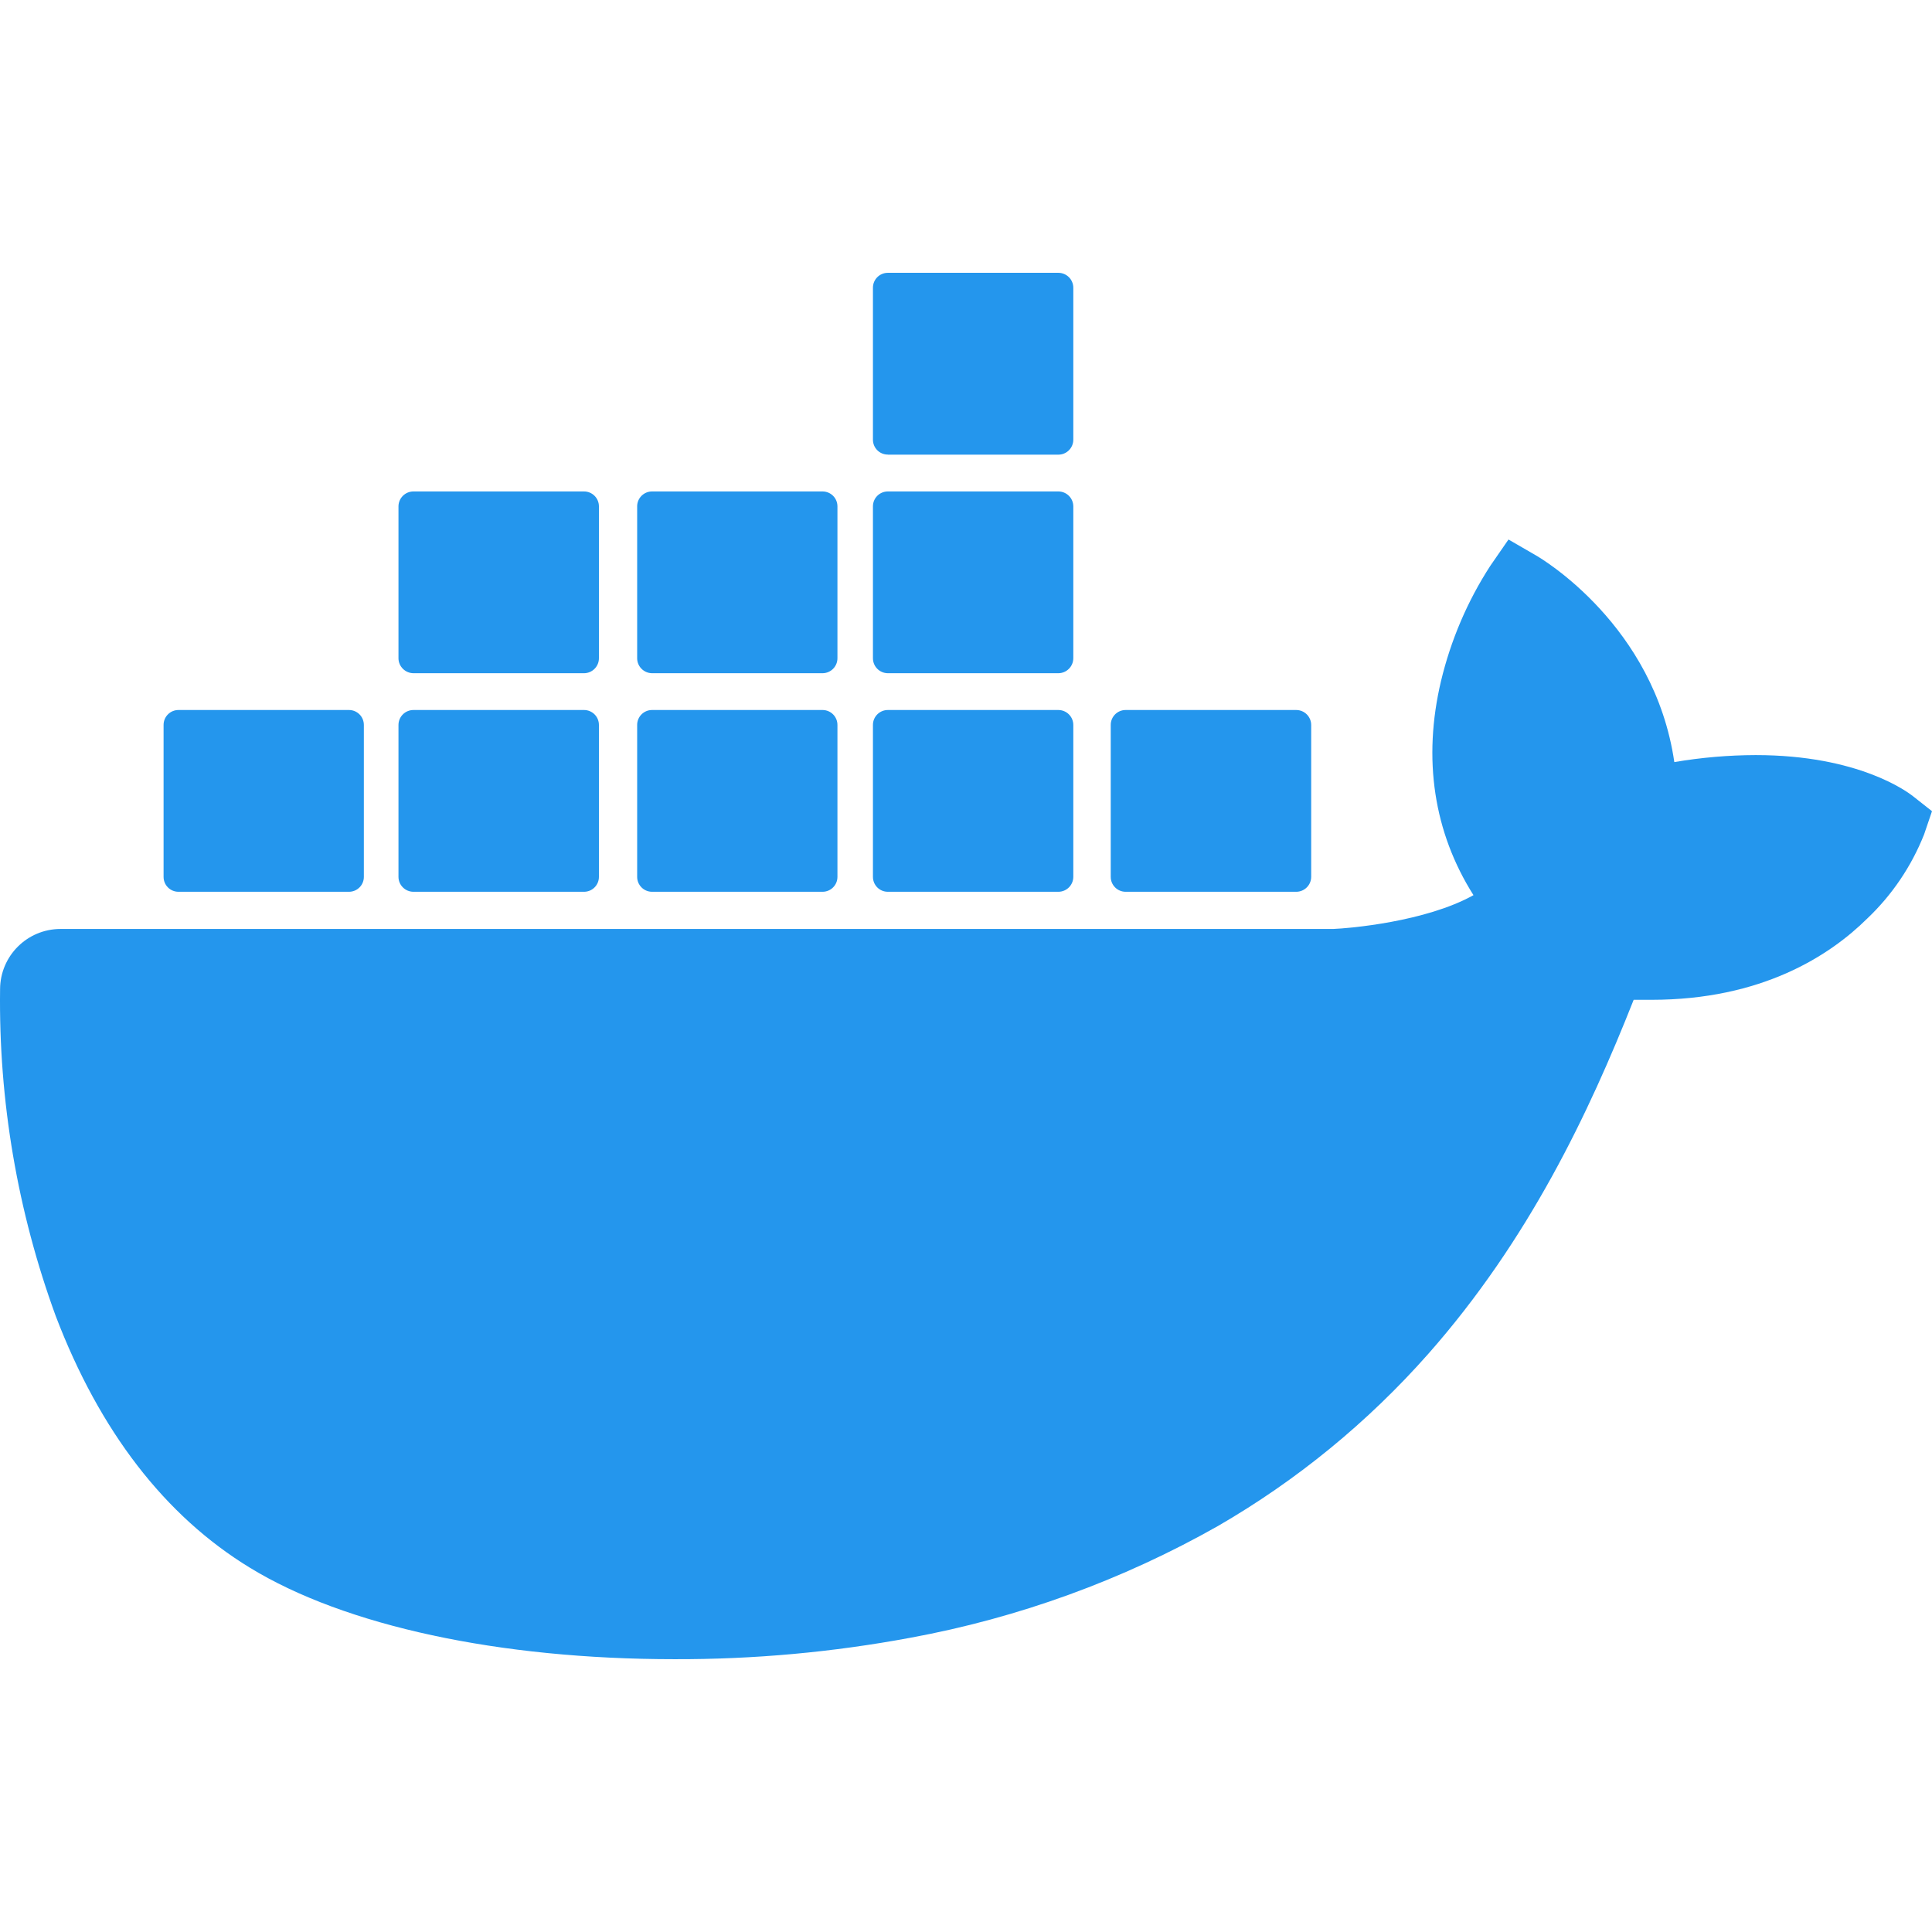
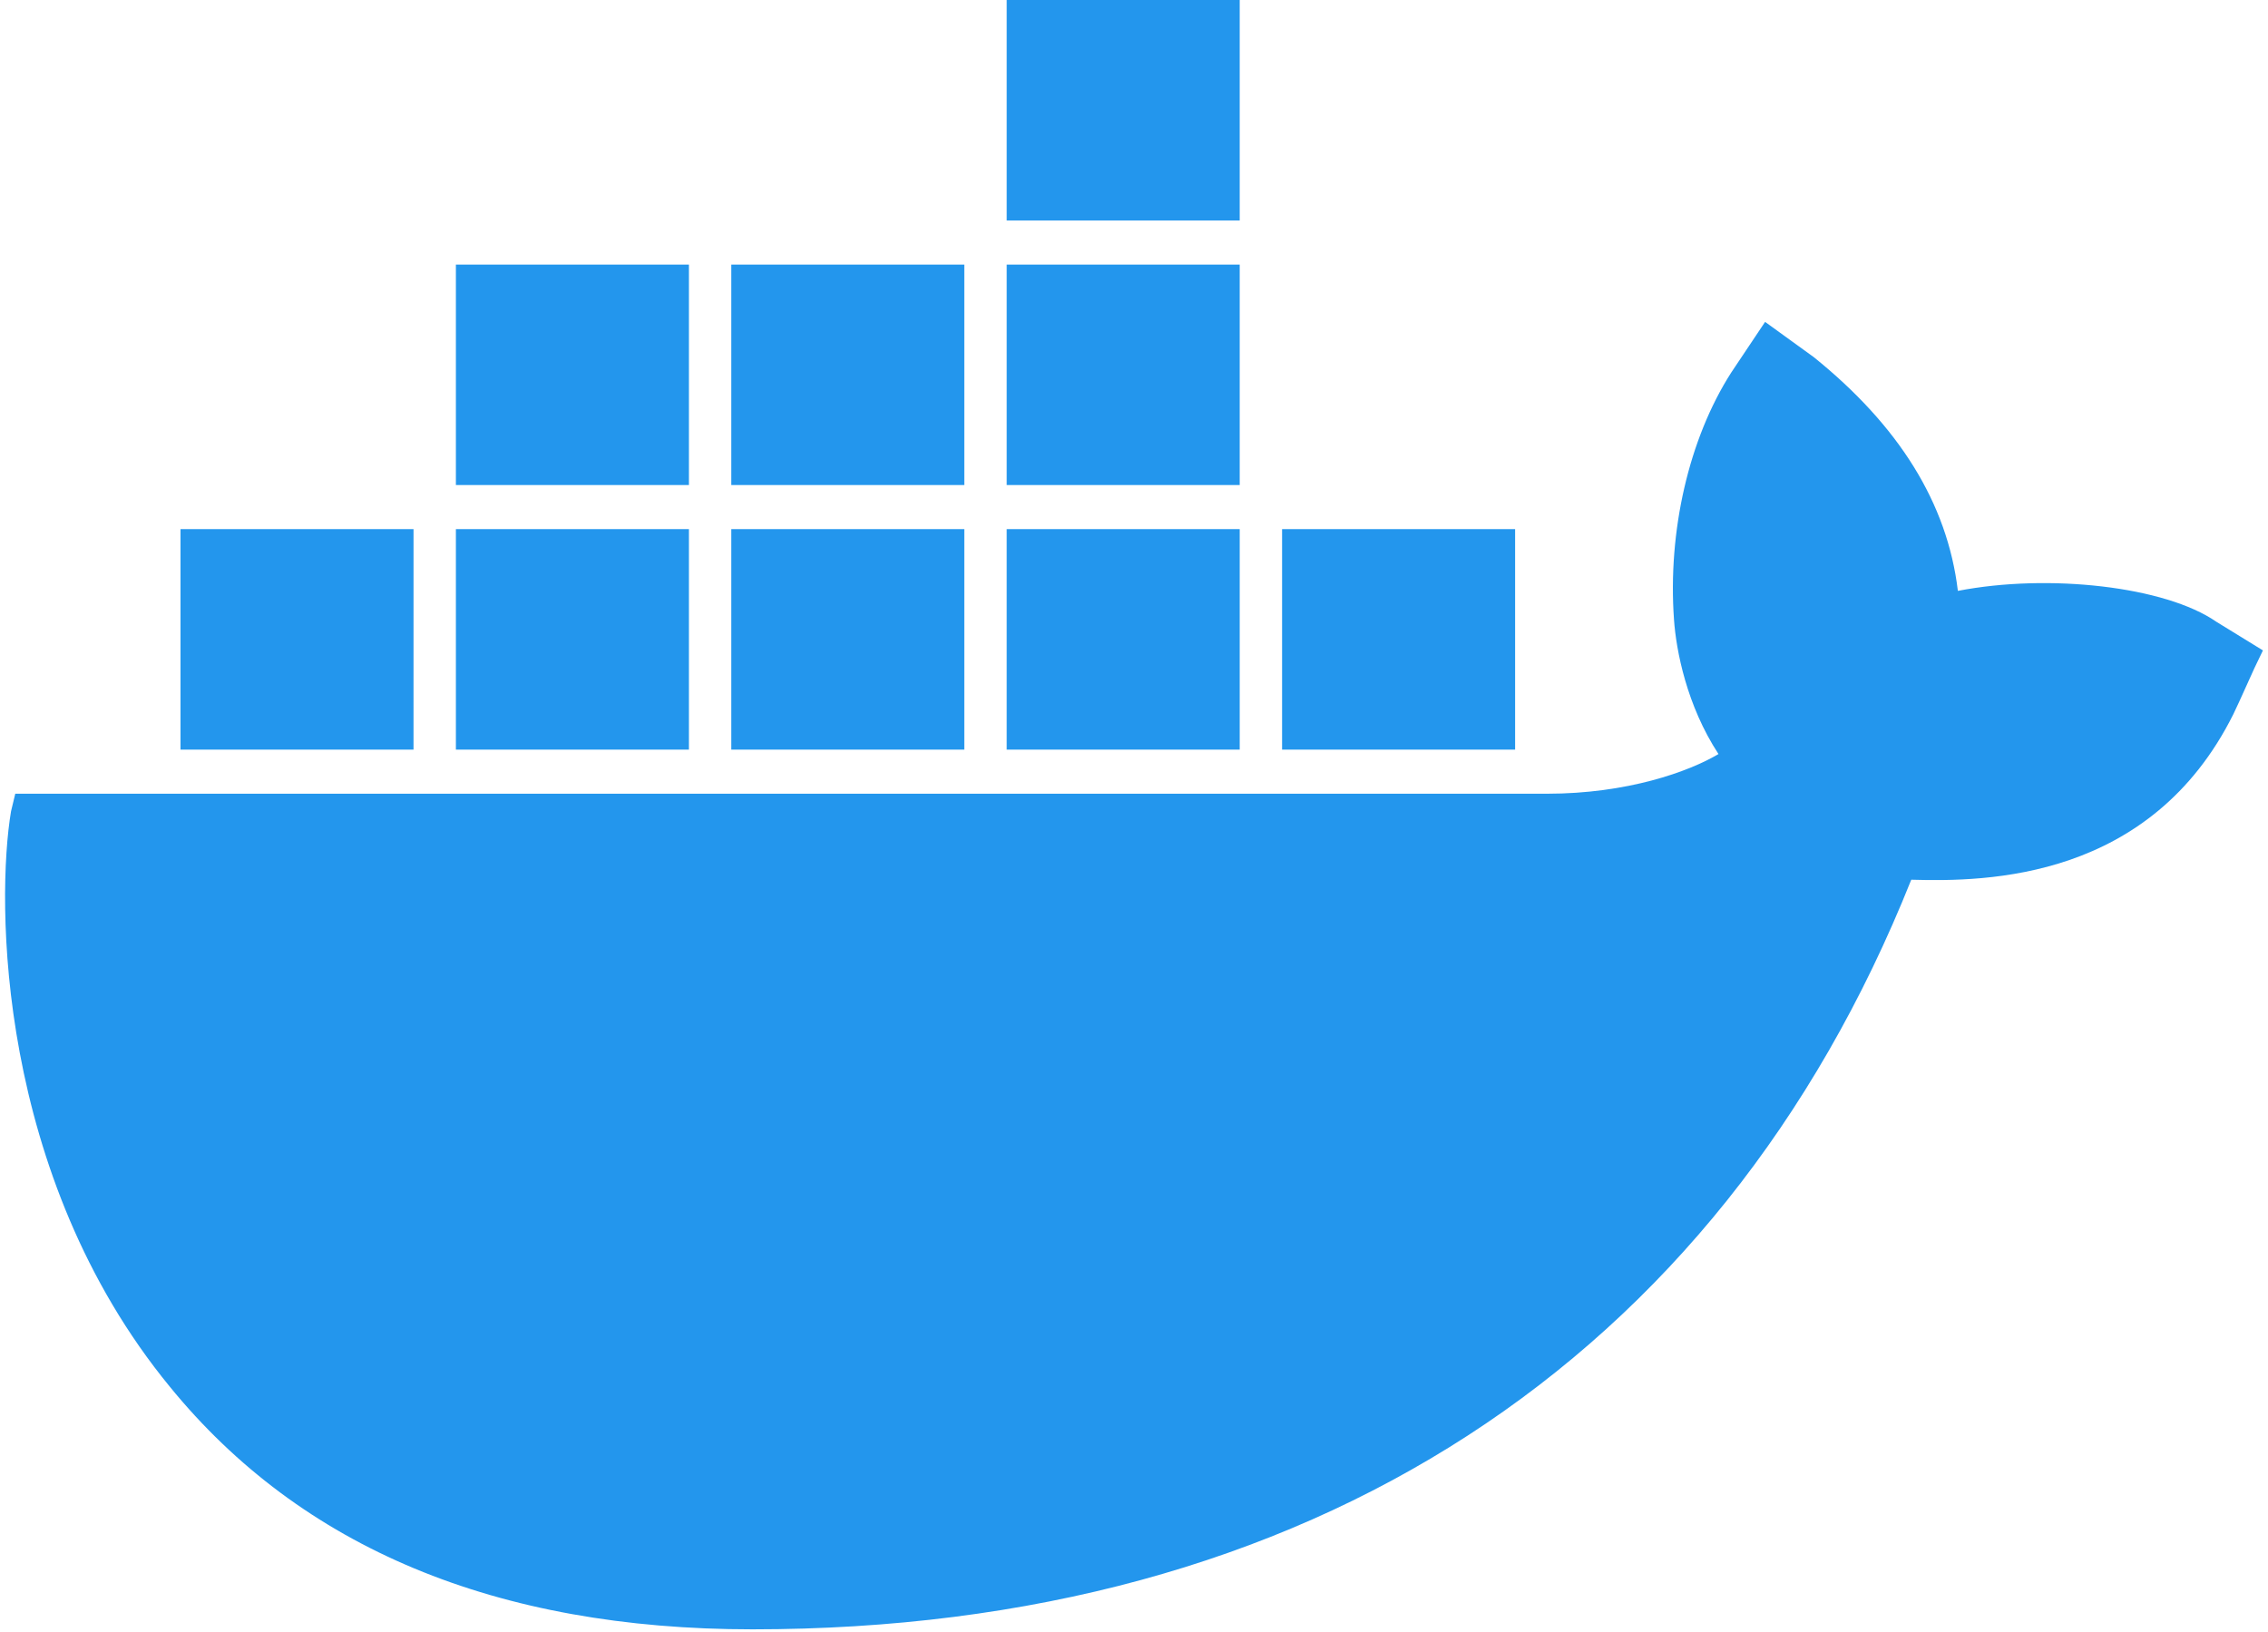
- <svg xmlns="http://www.w3.org/2000/svg" fill="#2496ED" role="img" viewBox="0 0 24 24">
-   <path d="M13.983 11.078h2.119a.186.186 0 00.186-.185V9.006a.186.186 0 00-.186-.186h-2.119a.185.185 0 00-.185.185v1.888c0 .102.083.185.185.185m-2.954-5.43h2.118a.186.186 0 00.186-.186V3.574a.186.186 0 00-.186-.185h-2.118a.185.185 0 00-.185.185v1.888c0 .102.082.185.185.185m0 2.716h2.118a.187.187 0 00.186-.186V6.29a.186.186 0 00-.186-.185h-2.118a.185.185 0 00-.185.185v1.887c0 .102.082.185.185.186m-2.93 0h2.12a.186.186 0 00.184-.186V6.29a.185.185 0 00-.185-.185H8.1a.185.185 0 00-.185.185v1.887c0 .102.083.185.185.186m-2.964 0h2.119a.186.186 0 00.185-.186V6.29a.185.185 0 00-.185-.185H5.136a.186.186 0 00-.186.185v1.887c0 .102.084.185.186.186m5.893 2.715h2.118a.186.186 0 00.186-.185V9.006a.186.186 0 00-.186-.186h-2.118a.185.185 0 00-.185.185v1.888c0 .102.082.185.185.185m-2.93 0h2.12a.185.185 0 00.184-.185V9.006a.185.185 0 00-.184-.186h-2.12a.185.185 0 00-.184.185v1.888c0 .102.083.185.185.185m-2.964 0h2.119a.185.185 0 00.185-.185V9.006a.185.185 0 00-.184-.186h-2.12a.186.186 0 00-.186.186v1.887c0 .102.084.185.186.185m-2.92 0h2.12a.185.185 0 00.184-.185V9.006a.185.185 0 00-.184-.186h-2.12a.185.185 0 00-.184.185v1.888c0 .102.082.185.185.185M23.763 9.89c-.065-.051-.672-.51-1.954-.51-.338.001-.676.03-1.01.087-.248-1.7-1.653-2.53-1.716-2.566l-.344-.199-.226.327c-.284.438-.49.922-.612 1.43-.23.97-.09 1.882.403 2.661-.595.332-1.55.413-1.744.42H.751a.751.751 0 00-.75.748 11.376 11.376 0 00.692 4.062c.545 1.428 1.355 2.48 2.41 3.124 1.18.723 3.1 1.137 5.275 1.137.983.003 1.963-.086 2.93-.266a12.248 12.248 0 003.823-1.389c.98-.567 1.86-1.288 2.61-2.136 1.252-1.418 1.998-2.997 2.553-4.4h.221c1.372 0 2.215-.549 2.68-1.009.309-.293.55-.65.707-1.046l.098-.288Z" />
+ <svg xmlns="http://www.w3.org/2000/svg" width="1.39em" height="1em" viewBox="0 0 256 185">
+   <path fill="#2396ed" d="M250.716 70.497c-5.765-4-18.976-5.5-29.304-3.5c-1.2-10-6.725-18.749-16.333-26.499l-5.524-4l-3.844 5.75c-4.803 7.5-7.205 18-6.485 28c.24 3.499 1.441 9.749 5.044 15.249c-3.362 2-10.328 4.5-19.455 4.5H1.155l-.48 2c-1.682 9.999-1.682 41.248 18.014 65.247c14.892 18.249 36.99 27.499 66.053 27.499c62.93 0 109.528-30.25 131.386-84.997c8.647.25 27.142 0 36.51-18.75c.24-.5.72-1.5 2.401-5.249l.961-2zM139.986 0h-26.42v24.999h26.42zm0 29.999h-26.42v24.999h26.42zm-31.225 0h-26.42v24.999h26.42zm-31.225 0H51.115v24.999h26.421zM46.311 59.998H19.89v24.999h26.42zm31.225 0H51.115v24.999h26.421zm31.225 0h-26.42v24.999h26.42zm31.226 0h-26.422v24.999h26.422zm31.225 0H144.79v24.999h26.422z" />
</svg>
